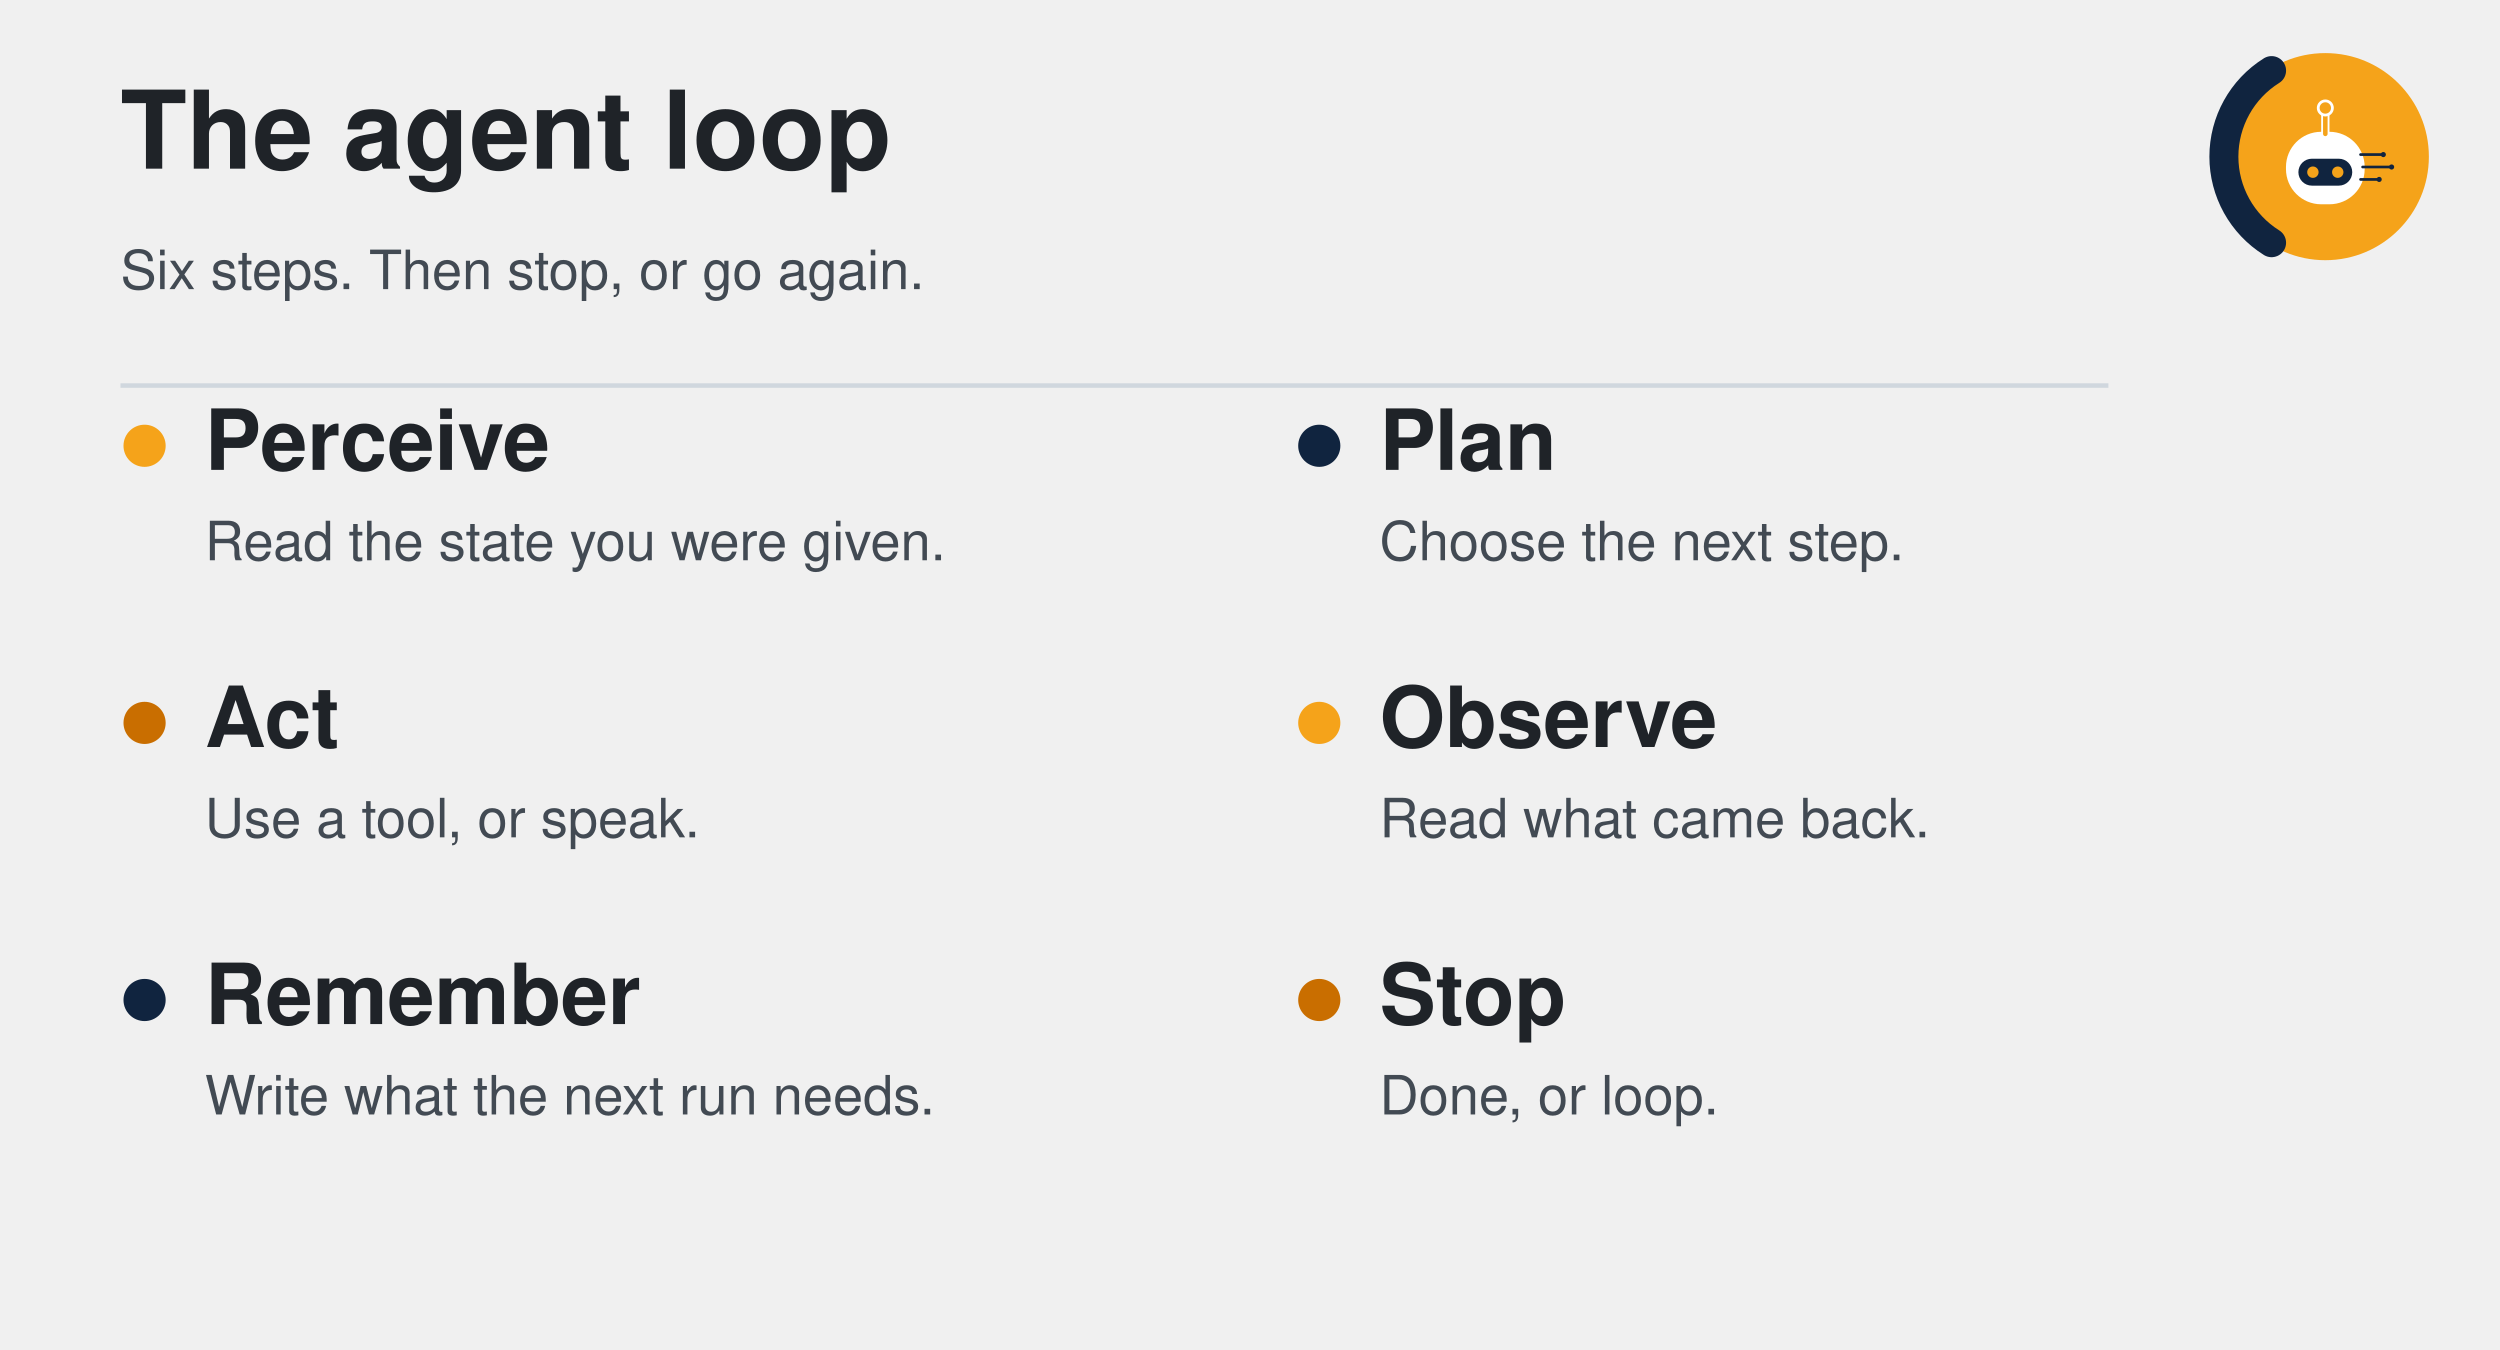
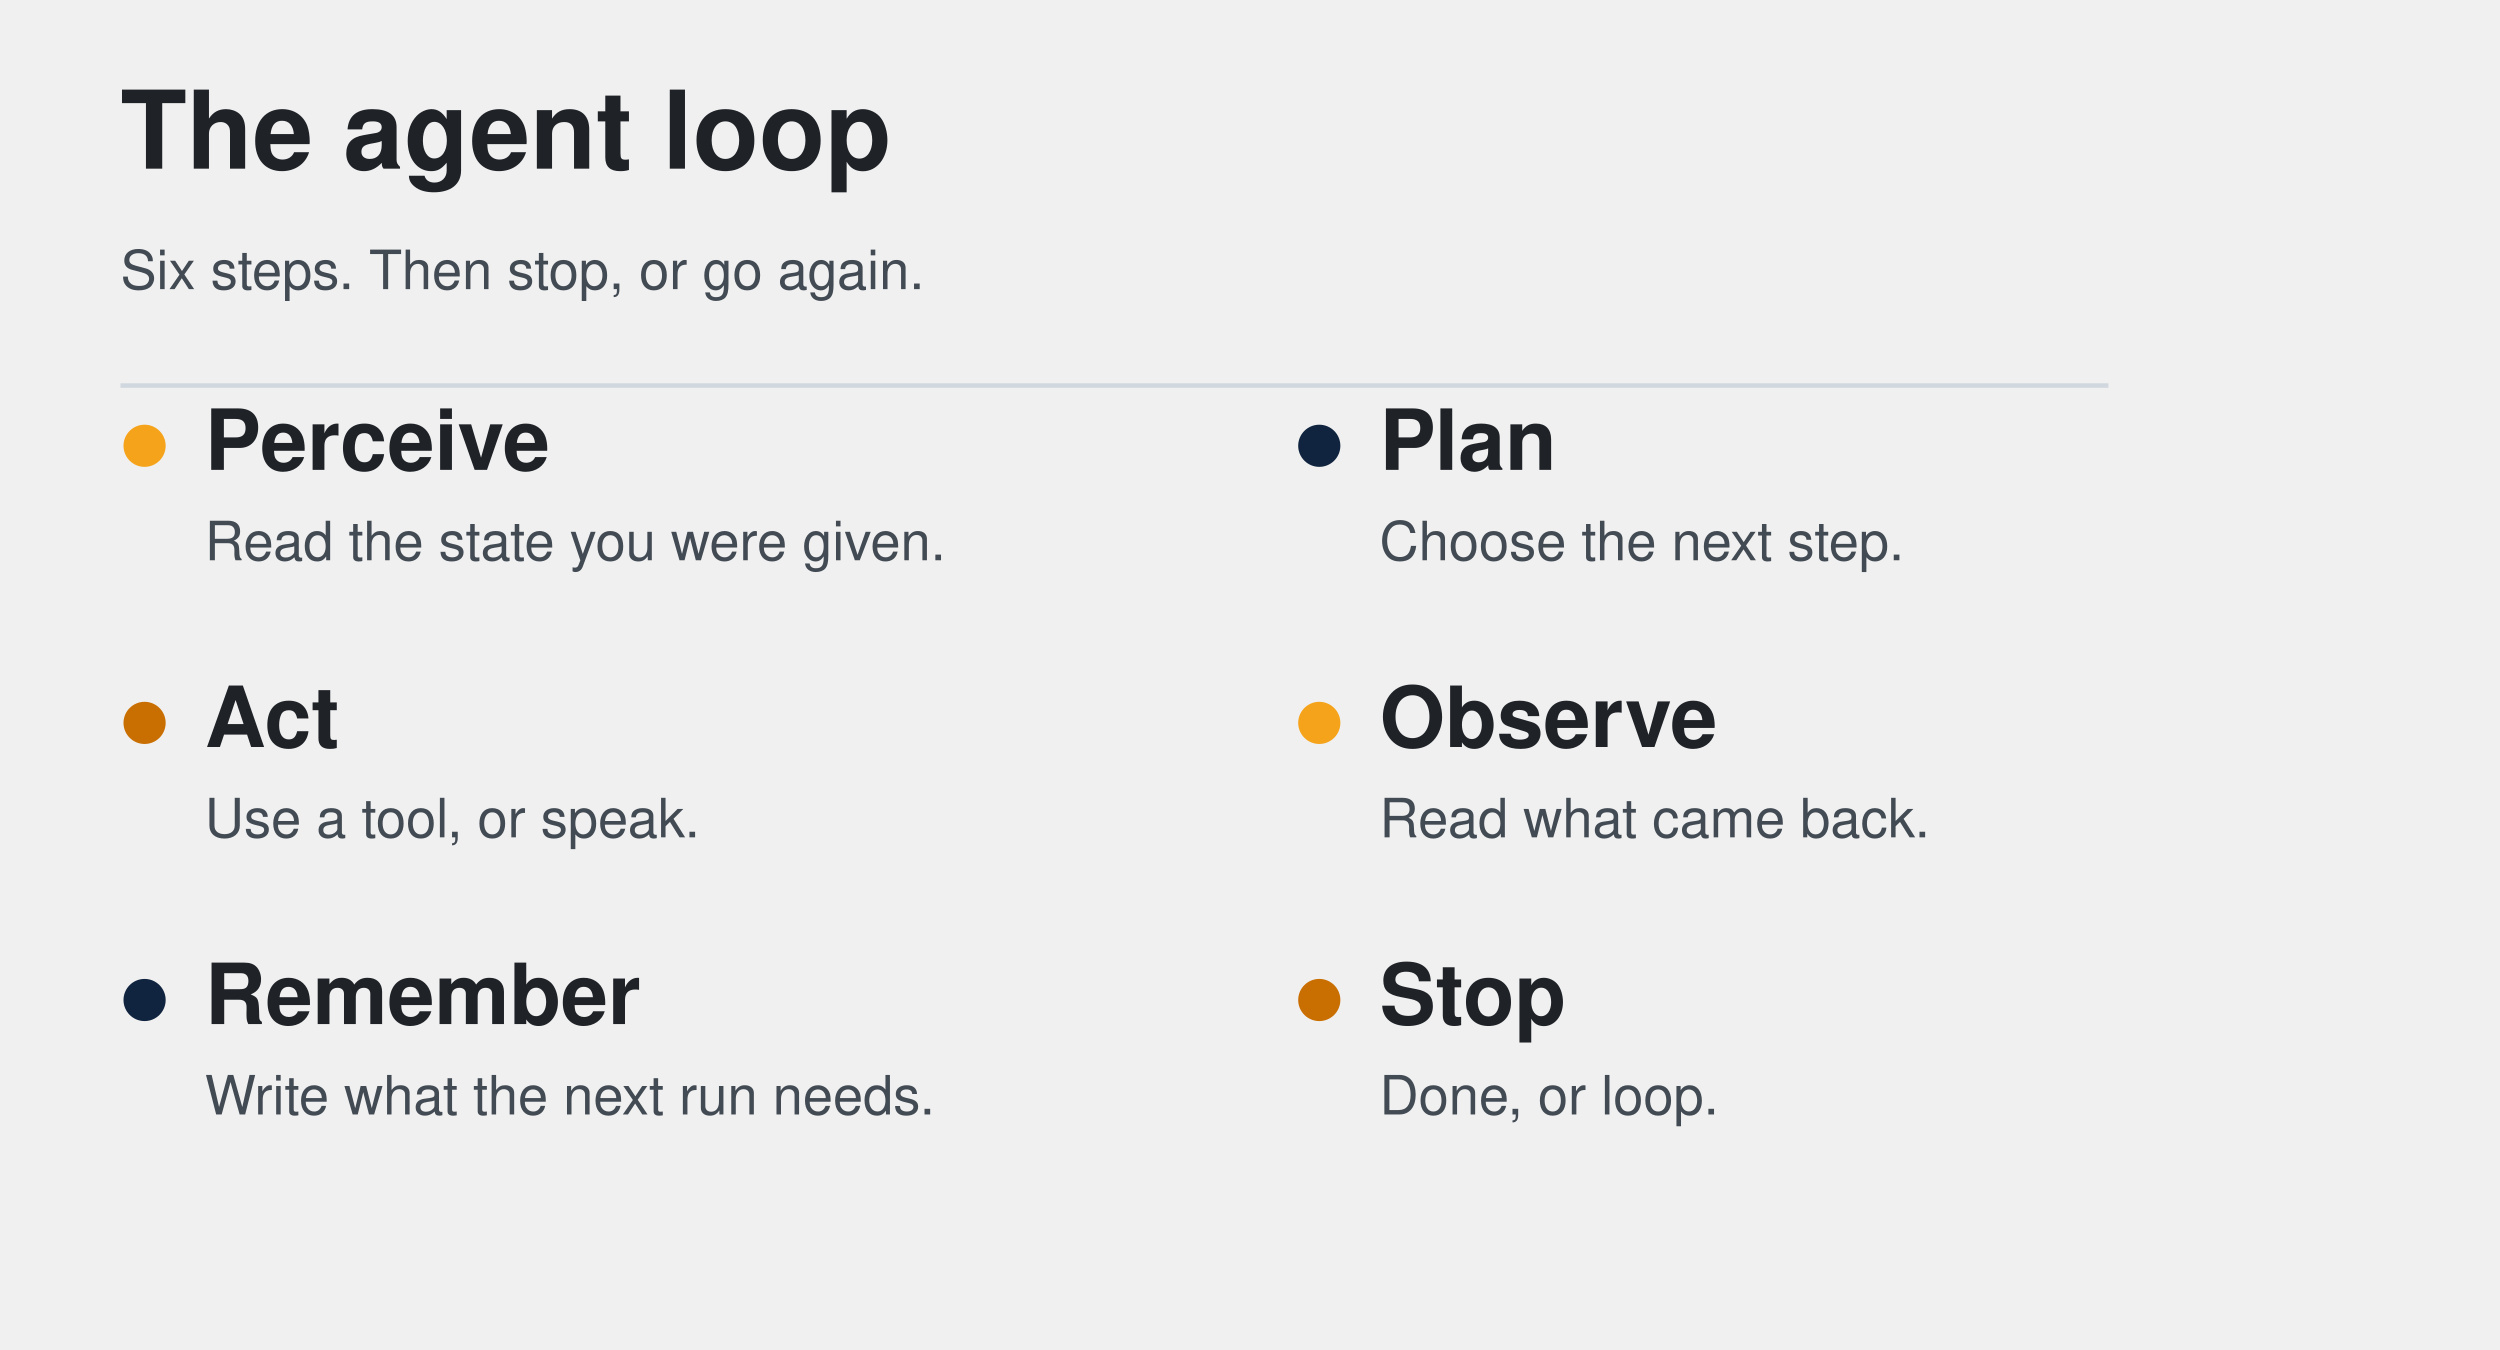
<svg xmlns="http://www.w3.org/2000/svg" width="830" height="448" viewBox="0 0 830 448" role="img" aria-labelledby="title desc">
  <defs>
    <linearGradient id="agent-loop-light-bar" x1="0" y1="0" x2="1" y2="0">
      <stop offset="0" stop-color="#10243F" />
      <stop offset="1" stop-color="#F5A31A" />
    </linearGradient>
  </defs>
  <text x="40" y="56" fill="#1F2328" font-family="Segoe UI, Helvetica, Arial, sans-serif" font-size="36" font-weight="600" text-anchor="start">The agent loop</text>
-   <g transform="translate(728.00,8.00) scale(0.3438)">
-     <circle cx="128" cy="128" r="100" fill="#F5A31A" />
-     <path d="M 76.1,44.9 A 98,98 0 0 0 76.1,211.1" fill="none" stroke="#10243F" stroke-width="28" stroke-linecap="round" />
-     <g transform="translate(128,138)">
-       <rect x="-38" y="-34" width="76" height="70" rx="34" fill="#FFFFFF" />
-       <line x1="0" y1="-32" x2="0" y2="-50" stroke="#FFFFFF" stroke-width="8" stroke-linecap="round" />
-       <line x1="0" y1="-32" x2="0" y2="-50" stroke="#F5A31A" stroke-width="4.4" stroke-linecap="round" />
-       <circle cx="0" cy="-57" r="8.2" fill="#FFFFFF" />
-       <circle cx="0" cy="-57" r="5.5" fill="#F5A31A" />
-       <rect x="-26" y="-8" width="52" height="26" rx="13" fill="#10243F" />
-       <circle cx="-12" cy="5" r="5.5" fill="#F5A31A" />
-       <circle cx="12" cy="5" r="5.5" fill="#F5A31A" />
-       <g fill="none" stroke="#10243F" stroke-width="2.6" stroke-linecap="round">
-         <path d="M 34,-12 H 54" />
-         <path d="M 36,0 H 62" />
-         <path d="M 34,12 H 50" />
-       </g>
-       <g fill="#10243F">
-         <circle cx="56" cy="-12" r="2.5" />
-         <circle cx="64" cy="0" r="2.5" />
-         <circle cx="52" cy="12" r="2.5" />
-       </g>
-     </g>
-   </g>
  <text x="40" y="96" fill="#424A53" font-family="Segoe UI, Helvetica, Arial, sans-serif" font-size="18" font-weight="400" text-anchor="start">Six steps. Then stop, or go again.</text>
  <line x1="40" y1="128" x2="700" y2="128" stroke="#D0D7DE" stroke-width="1.5" />
  <circle cx="48" cy="148" r="7" fill="#F5A31A" />
  <text x="68" y="156" fill="#1F2328" font-family="Segoe UI, Helvetica, Arial, sans-serif" font-size="28" font-weight="600" text-anchor="start">Perceive</text>
  <text x="68" y="186" fill="#424A53" font-family="Segoe UI, Helvetica, Arial, sans-serif" font-size="18" font-weight="400" text-anchor="start">Read the state you were given.</text>
  <circle cx="438" cy="148" r="7" fill="#10243F" />
  <text x="458" y="156" fill="#1F2328" font-family="Segoe UI, Helvetica, Arial, sans-serif" font-size="28" font-weight="600" text-anchor="start">Plan</text>
  <text x="458" y="186" fill="#424A53" font-family="Segoe UI, Helvetica, Arial, sans-serif" font-size="18" font-weight="400" text-anchor="start">Choose the next step.</text>
  <circle cx="48" cy="240" r="7" fill="#C96E00" />
  <text x="68" y="248" fill="#1F2328" font-family="Segoe UI, Helvetica, Arial, sans-serif" font-size="28" font-weight="600" text-anchor="start">Act</text>
  <text x="68" y="278" fill="#424A53" font-family="Segoe UI, Helvetica, Arial, sans-serif" font-size="18" font-weight="400" text-anchor="start">Use a tool, or speak.</text>
  <circle cx="438" cy="240" r="7" fill="#F5A31A" />
  <text x="458" y="248" fill="#1F2328" font-family="Segoe UI, Helvetica, Arial, sans-serif" font-size="28" font-weight="600" text-anchor="start">Observe</text>
  <text x="458" y="278" fill="#424A53" font-family="Segoe UI, Helvetica, Arial, sans-serif" font-size="18" font-weight="400" text-anchor="start">Read what came back.</text>
  <circle cx="48" cy="332" r="7" fill="#10243F" />
  <text x="68" y="340" fill="#1F2328" font-family="Segoe UI, Helvetica, Arial, sans-serif" font-size="28" font-weight="600" text-anchor="start">Remember</text>
  <text x="68" y="370" fill="#424A53" font-family="Segoe UI, Helvetica, Arial, sans-serif" font-size="18" font-weight="400" text-anchor="start">Write what the next run needs.</text>
  <circle cx="438" cy="332" r="7" fill="#C96E00" />
  <text x="458" y="340" fill="#1F2328" font-family="Segoe UI, Helvetica, Arial, sans-serif" font-size="28" font-weight="600" text-anchor="start">Stop</text>
  <text x="458" y="370" fill="#424A53" font-family="Segoe UI, Helvetica, Arial, sans-serif" font-size="18" font-weight="400" text-anchor="start">Done, or loop.</text>
</svg>
